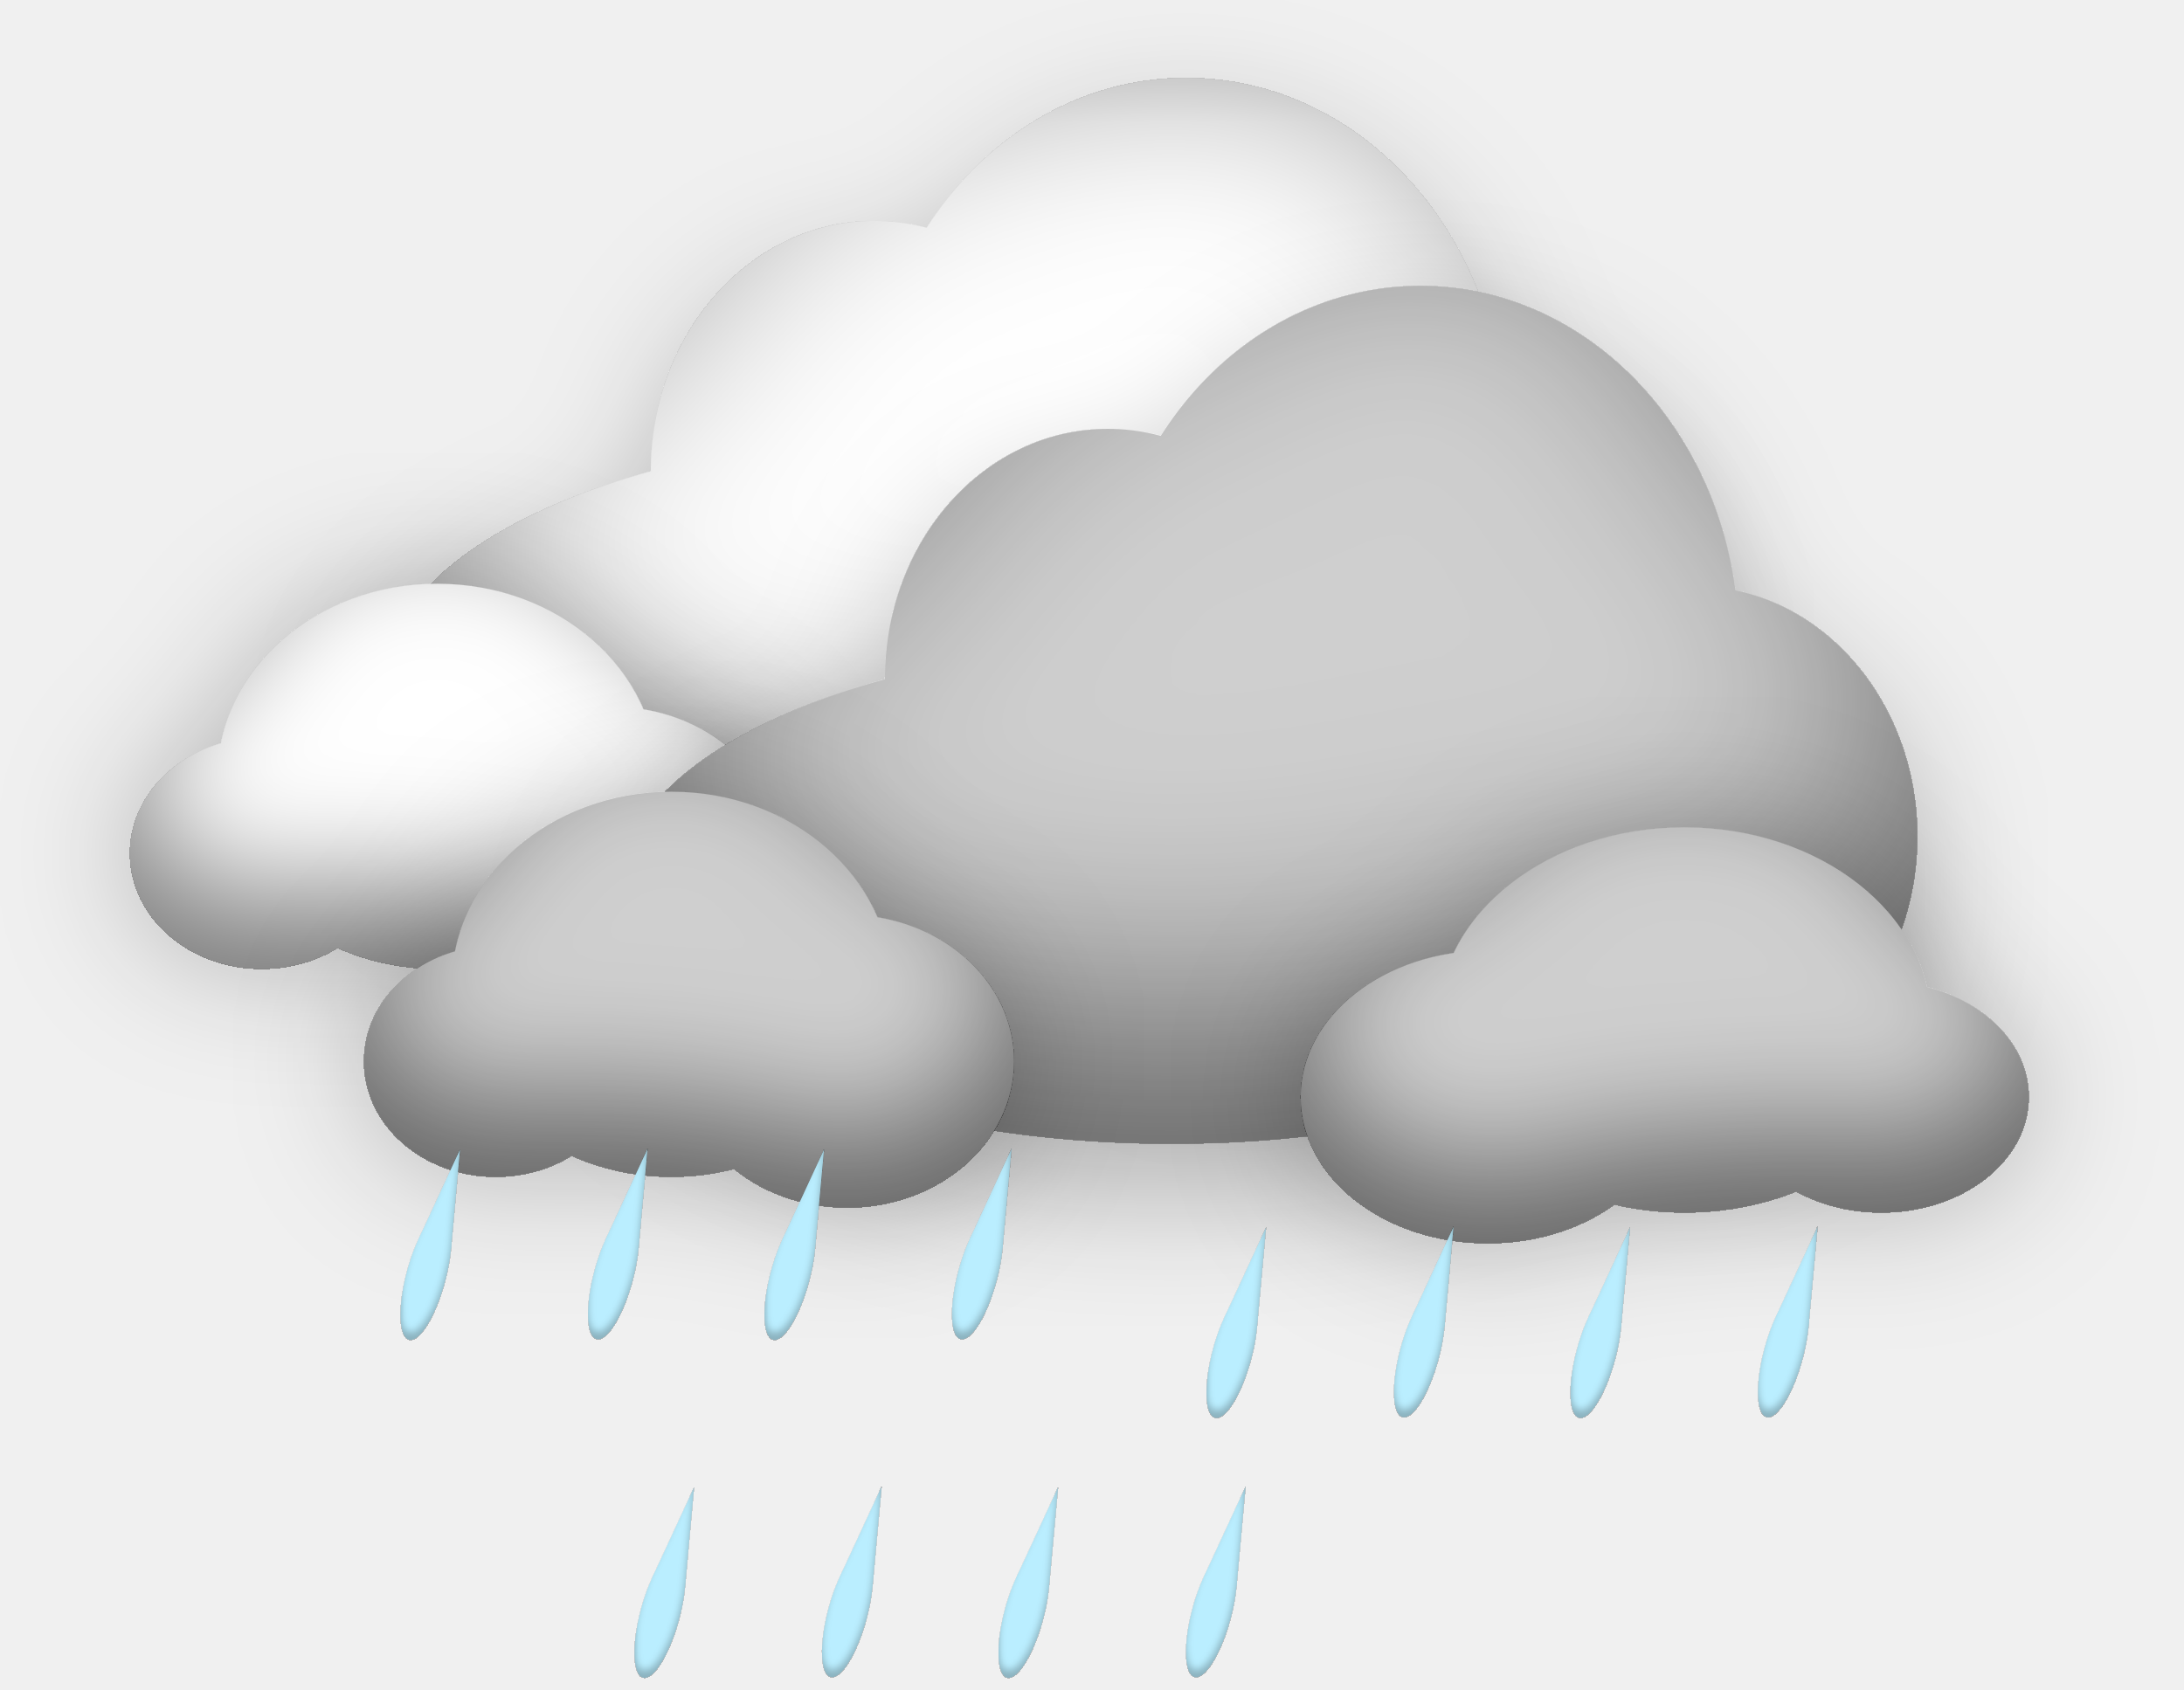
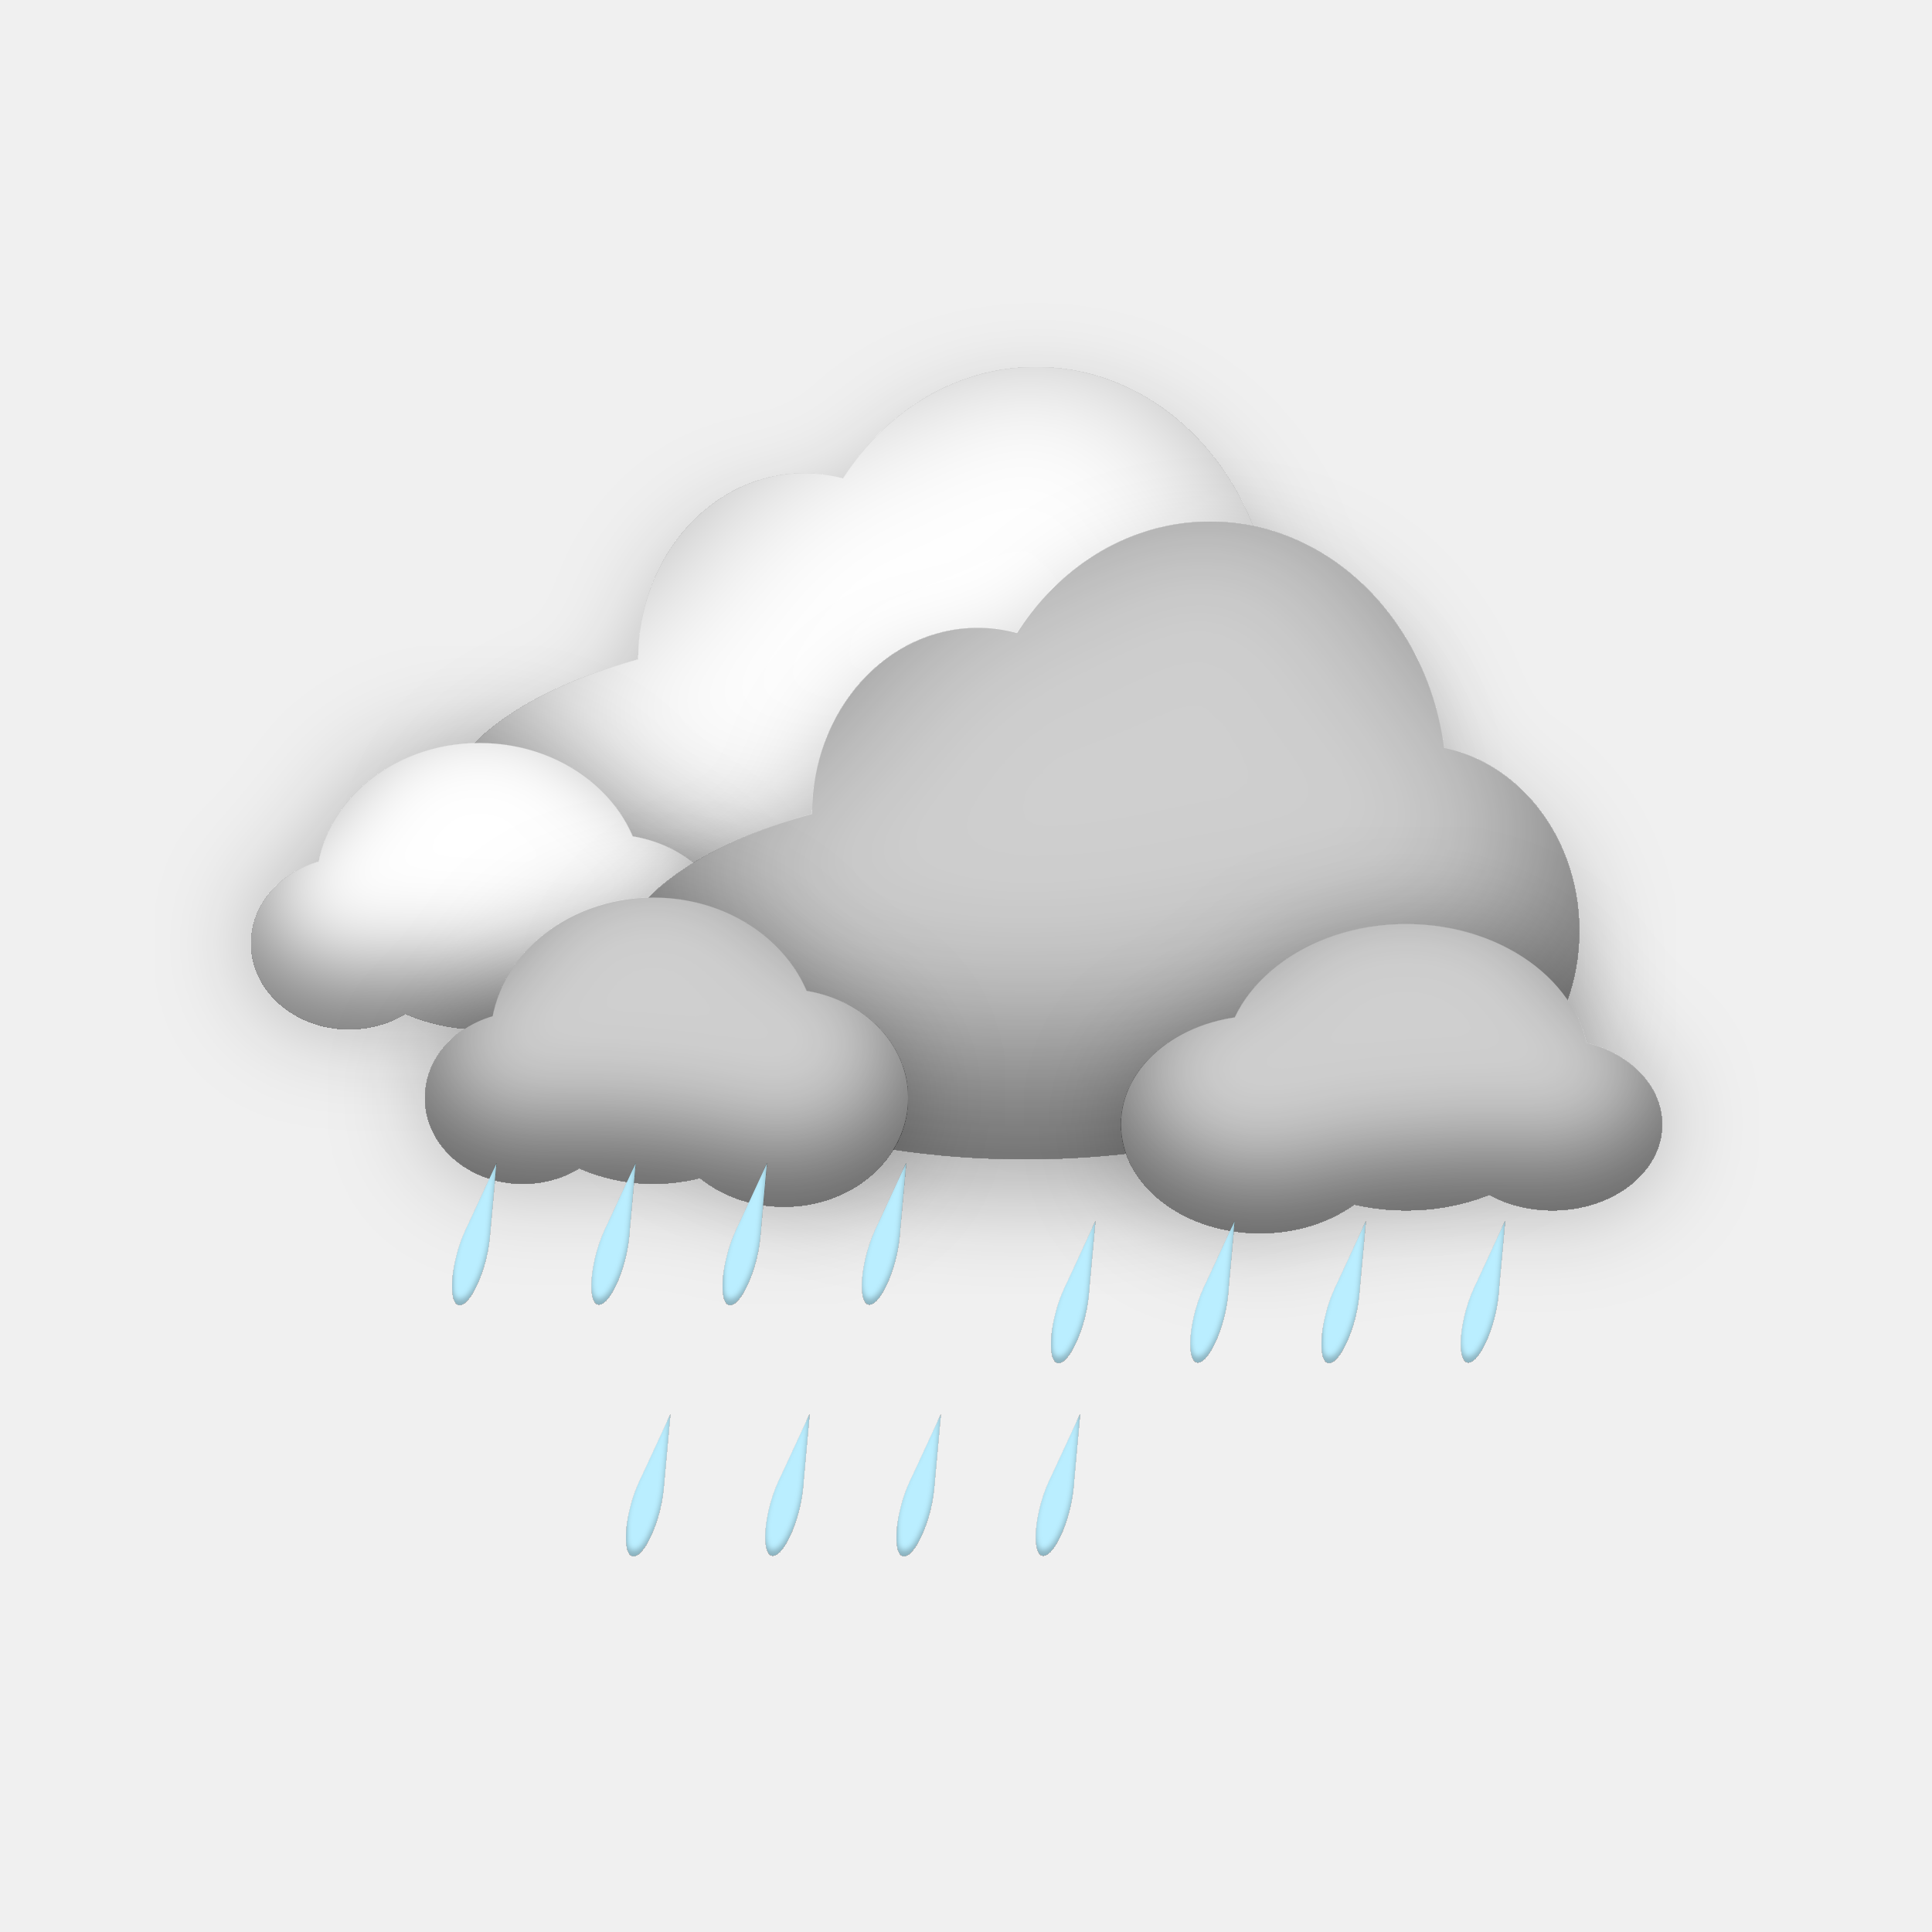
- <svg xmlns="http://www.w3.org/2000/svg" width="84" height="65" viewBox="0 0 84 65" fill="none">
+ <svg xmlns="http://www.w3.org/2000/svg" width="100" height="100" viewBox="0 0 100 100" fill="none">
  <g filter="url(#filter0_di_207_735)">
-     <path d="M57.879 16.75C57.879 24.344 52.393 30.5 45.624 30.5C38.856 30.5 33.37 24.344 33.37 16.75C33.37 9.156 38.856 3 45.624 3C52.393 3 57.879 9.156 57.879 16.75Z" fill="white" />
-     <path d="M64.742 24.175C64.742 29.491 60.901 33.8 56.164 33.8C51.426 33.8 47.585 29.491 47.585 24.175C47.585 18.859 51.426 14.55 56.164 14.55C60.901 14.55 64.742 18.859 64.742 24.175Z" fill="white" />
-     <path d="M42.193 18.125C42.193 23.441 38.352 27.75 33.615 27.75C28.877 27.75 25.036 23.441 25.036 18.125C25.036 12.809 28.877 8.5 33.615 8.5C38.352 8.5 42.193 12.809 42.193 18.125Z" fill="white" />
-     <path d="M57.389 26.375C57.389 31.691 47.842 36 36.066 36C24.289 36 14.742 31.691 14.742 26.375C14.742 21.059 24.289 16.75 36.066 16.75C47.842 16.75 57.389 21.059 57.389 26.375Z" fill="white" />
+     <path d="M65.879 32.75C65.879 40.344 60.393 46.5 53.624 46.5C46.856 46.5 41.37 40.344 41.37 32.75C41.37 25.156 46.856 19 53.624 19C60.393 19 65.879 25.156 65.879 32.75Z" fill="white" />
+     <path d="M72.742 40.175C72.742 45.491 68.901 49.8 64.164 49.8C59.426 49.8 55.585 45.491 55.585 40.175C55.585 34.859 59.426 30.55 64.164 30.55C68.901 30.55 72.742 34.859 72.742 40.175Z" fill="white" />
+     <path d="M50.193 34.125C50.193 39.441 46.352 43.75 41.615 43.75C36.877 43.75 33.036 39.441 33.036 34.125C33.036 28.809 36.877 24.5 41.615 24.5C46.352 24.5 50.193 28.809 50.193 34.125Z" fill="white" />
+     <path d="M65.389 42.375C65.389 47.691 55.842 52 44.066 52C32.289 52 22.742 47.691 22.742 42.375C22.742 37.059 32.289 32.75 44.066 32.75C55.842 32.75 65.389 37.059 65.389 42.375Z" fill="white" />
  </g>
  <g filter="url(#filter1_di_207_735)">
-     <path d="M30 32.829C30 35.938 27.126 38.459 23.581 38.459C20.036 38.459 17.162 35.938 17.162 32.829C17.162 29.72 20.036 27.199 23.581 27.199C27.126 27.199 30 29.72 30 32.829Z" fill="white" />
-     <path d="M15.135 32.829C15.135 35.283 12.866 37.273 10.068 37.273C7.269 37.273 5 35.283 5 32.829C5 30.374 7.269 28.384 10.068 28.384C12.866 28.384 15.135 30.374 15.135 32.829Z" fill="white" />
-     <path d="M25.27 29.866C25.27 33.957 21.489 37.273 16.824 37.273C12.16 37.273 8.378 33.957 8.378 29.866C8.378 25.775 12.16 22.459 16.824 22.459C21.489 22.459 25.27 25.775 25.27 29.866Z" fill="white" />
+     <path d="M38 48.829C38 51.938 35.126 54.459 31.581 54.459C28.036 54.459 25.162 51.938 25.162 48.829C25.162 45.72 28.036 43.199 31.581 43.199C35.126 43.199 38 45.72 38 48.829Z" fill="white" />
+     <path d="M23.135 48.829C23.135 51.283 20.866 53.273 18.068 53.273C15.269 53.273 13 51.283 13 48.829C13 46.374 15.269 44.384 18.068 44.384C20.866 44.384 23.135 46.374 23.135 48.829Z" fill="white" />
+     <path d="M33.27 45.866C33.27 49.957 29.489 53.273 24.824 53.273C20.16 53.273 16.378 49.957 16.378 45.866C16.378 41.775 20.16 38.459 24.824 38.459C29.489 38.459 33.27 41.775 33.27 45.866Z" fill="white" />
  </g>
  <g filter="url(#filter2_di_207_735)">
-     <path d="M41.028 34.202C41.028 37.311 44.247 39.831 48.218 39.831C52.188 39.831 55.407 37.311 55.407 34.202C55.407 31.093 52.188 28.572 48.218 28.572C44.247 28.572 41.028 31.093 41.028 34.202Z" fill="white" />
-     <path d="M57.677 34.202C57.677 36.657 60.218 38.646 63.353 38.646C66.487 38.646 69.028 36.657 69.028 34.202C69.028 31.747 66.487 29.758 63.353 29.758C60.218 29.758 57.677 31.747 57.677 34.202Z" fill="white" />
-     <path d="M46.326 31.239C46.326 35.33 50.561 38.646 55.785 38.646C61.009 38.646 65.245 35.33 65.245 31.239C65.245 27.148 61.009 23.831 55.785 23.831C50.561 23.831 46.326 27.148 46.326 31.239Z" fill="white" />
+     <path d="M49.028 50.202C49.028 53.311 52.247 55.831 56.218 55.831C60.188 55.831 63.407 53.311 63.407 50.202C63.407 47.093 60.188 44.572 56.218 44.572C52.247 44.572 49.028 47.093 49.028 50.202Z" fill="white" />
+     <path d="M65.677 50.202C65.677 52.657 68.218 54.646 71.353 54.646C74.487 54.646 77.028 52.657 77.028 50.202C77.028 47.747 74.487 45.758 71.353 45.758C68.218 45.758 65.677 47.747 65.677 50.202Z" fill="white" />
+     <path d="M54.326 47.239C54.326 51.33 58.561 54.646 63.785 54.646C69.009 54.646 73.245 51.33 73.245 47.239C73.245 43.148 69.009 39.831 63.785 39.831C58.561 39.831 54.326 43.148 54.326 47.239Z" fill="white" />
  </g>
  <g filter="url(#filter3_di_207_735)">
-     <path d="M66.879 24.75C66.879 32.344 61.393 38.5 54.624 38.5C47.856 38.5 42.37 32.344 42.37 24.75C42.37 17.156 47.856 11 54.624 11C61.393 11 66.879 17.156 66.879 24.75Z" fill="#CFCFCF" />
-     <path d="M73.742 32.175C73.742 37.491 69.901 41.8 65.164 41.8C60.426 41.8 56.585 37.491 56.585 32.175C56.585 26.859 60.426 22.55 65.164 22.55C69.901 22.55 73.742 26.859 73.742 32.175Z" fill="#CFCFCF" />
-     <path d="M51.193 26.125C51.193 31.441 47.352 35.75 42.615 35.75C37.877 35.75 34.036 31.441 34.036 26.125C34.036 20.809 37.877 16.5 42.615 16.5C47.352 16.5 51.193 20.809 51.193 26.125Z" fill="#CFCFCF" />
-     <path d="M66.389 34.375C66.389 39.691 56.842 44 45.066 44C33.289 44 23.742 39.691 23.742 34.375C23.742 29.059 33.289 24.75 45.066 24.75C56.842 24.75 66.389 29.059 66.389 34.375Z" fill="#CFCFCF" />
+     <path d="M74.879 40.75C74.879 48.344 69.393 54.5 62.624 54.5C55.856 54.5 50.37 48.344 50.37 40.75C50.37 33.156 55.856 27 62.624 27C69.393 27 74.879 33.156 74.879 40.75Z" fill="#CFCFCF" />
+     <path d="M81.742 48.175C81.742 53.491 77.901 57.8 73.164 57.8C68.426 57.8 64.585 53.491 64.585 48.175C64.585 42.859 68.426 38.55 73.164 38.55C77.901 38.55 81.742 42.859 81.742 48.175Z" fill="#CFCFCF" />
+     <path d="M59.193 42.125C59.193 47.441 55.352 51.75 50.615 51.75C45.877 51.75 42.036 47.441 42.036 42.125C42.036 36.809 45.877 32.5 50.615 32.5C55.352 32.5 59.193 36.809 59.193 42.125Z" fill="#CFCFCF" />
+     <path d="M74.389 50.375C74.389 55.691 64.842 60 53.066 60C41.289 60 31.742 55.691 31.742 50.375C31.742 45.059 41.289 40.75 53.066 40.75C64.842 40.75 74.389 45.059 74.389 50.375Z" fill="#CFCFCF" />
  </g>
  <g filter="url(#filter4_di_207_735)">
-     <path d="M39 40.829C39 43.938 36.126 46.459 32.581 46.459C29.036 46.459 26.162 43.938 26.162 40.829C26.162 37.72 29.036 35.199 32.581 35.199C36.126 35.199 39 37.72 39 40.829Z" fill="#CFCFCF" />
-     <path d="M24.135 40.829C24.135 43.283 21.866 45.273 19.068 45.273C16.269 45.273 14 43.283 14 40.829C14 38.374 16.269 36.384 19.068 36.384C21.866 36.384 24.135 38.374 24.135 40.829Z" fill="#CFCFCF" />
-     <path d="M34.27 37.866C34.27 41.957 30.489 45.273 25.824 45.273C21.16 45.273 17.378 41.957 17.378 37.866C17.378 33.775 21.16 30.459 25.824 30.459C30.489 30.459 34.27 33.775 34.27 37.866Z" fill="#CFCFCF" />
+     <path d="M47 56.829C47 59.938 44.126 62.459 40.581 62.459C37.036 62.459 34.162 59.938 34.162 56.829C34.162 53.72 37.036 51.199 40.581 51.199C44.126 51.199 47 53.72 47 56.829Z" fill="#CFCFCF" />
+     <path d="M32.135 56.829C32.135 59.283 29.866 61.273 27.068 61.273C24.269 61.273 22 59.283 22 56.829C22 54.374 24.269 52.384 27.068 52.384C29.866 52.384 32.135 54.374 32.135 56.829Z" fill="#CFCFCF" />
+     <path d="M42.27 53.866C42.27 57.957 38.489 61.273 33.824 61.273C29.16 61.273 25.378 57.957 25.378 53.866C25.378 49.775 29.16 46.459 33.824 46.459C38.489 46.459 42.27 49.775 42.27 53.866Z" fill="#CFCFCF" />
  </g>
  <g filter="url(#filter5_di_207_735)">
-     <path d="M50.028 42.202C50.028 45.311 53.247 47.831 57.218 47.831C61.188 47.831 64.407 45.311 64.407 42.202C64.407 39.093 61.188 36.572 57.218 36.572C53.247 36.572 50.028 39.093 50.028 42.202Z" fill="#CFCFCF" />
-     <path d="M66.677 42.202C66.677 44.657 69.218 46.646 72.353 46.646C75.487 46.646 78.028 44.657 78.028 42.202C78.028 39.747 75.487 37.758 72.353 37.758C69.218 37.758 66.677 39.747 66.677 42.202Z" fill="#CFCFCF" />
-     <path d="M55.326 39.239C55.326 43.33 59.561 46.646 64.785 46.646C70.009 46.646 74.245 43.33 74.245 39.239C74.245 35.148 70.009 31.831 64.785 31.831C59.561 31.831 55.326 35.148 55.326 39.239Z" fill="#CFCFCF" />
+     <path d="M58.028 58.202C58.028 61.311 61.247 63.831 65.218 63.831C69.188 63.831 72.407 61.311 72.407 58.202C72.407 55.093 69.188 52.572 65.218 52.572C61.247 52.572 58.028 55.093 58.028 58.202Z" fill="#CFCFCF" />
+     <path d="M74.677 58.202C74.677 60.657 77.218 62.646 80.353 62.646C83.487 62.646 86.028 60.657 86.028 58.202C86.028 55.747 83.487 53.758 80.353 53.758C77.218 53.758 74.677 55.747 74.677 58.202Z" fill="#CFCFCF" />
+     <path d="M63.326 55.239C63.326 59.33 67.561 62.646 72.785 62.646C78.009 62.646 82.245 59.33 82.245 55.239C82.245 51.148 78.009 47.831 72.785 47.831C67.561 47.831 63.326 51.148 63.326 55.239Z" fill="#CFCFCF" />
  </g>
  <g filter="url(#filter6_i_207_735)">
-     <path d="M17.694 44.222L17.347 48.051L16.079 47.711L17.694 44.222Z" fill="#BAEEFF" />
-     <ellipse cx="16.386" cy="49.101" rx="0.758" ry="2.526" transform="rotate(15 16.3858 49.1006)" fill="#BAEEFF" />
-     <path d="M24.906 44.196L24.559 48.025L23.291 47.686L24.906 44.196Z" fill="#BAEEFF" />
-     <ellipse cx="23.598" cy="49.075" rx="0.758" ry="2.526" transform="rotate(15 23.5977 49.075)" fill="#BAEEFF" />
+     <path d="M25.694 60.222L25.347 64.051L24.079 63.711L25.694 60.222Z" fill="#BAEEFF" />
+     <ellipse cx="24.386" cy="65.101" rx="0.758" ry="2.526" transform="rotate(15 24.3858 65.1006)" fill="#BAEEFF" />
+     <path d="M32.906 60.196L32.559 64.025L31.291 63.686L32.906 60.196Z" fill="#BAEEFF" />
+     <ellipse cx="31.598" cy="65.075" rx="0.758" ry="2.526" transform="rotate(15 31.5977 65.075)" fill="#BAEEFF" />
  </g>
  <g filter="url(#filter7_i_207_735)">
-     <path d="M31.694 44.222L31.347 48.051L30.079 47.711L31.694 44.222Z" fill="#BAEEFF" />
-     <ellipse cx="30.386" cy="49.101" rx="0.758" ry="2.526" transform="rotate(15 30.3858 49.1006)" fill="#BAEEFF" />
-     <path d="M38.906 44.196L38.559 48.025L37.291 47.686L38.906 44.196Z" fill="#BAEEFF" />
-     <ellipse cx="37.598" cy="49.075" rx="0.758" ry="2.526" transform="rotate(15 37.5977 49.075)" fill="#BAEEFF" />
+     <path d="M39.694 60.222L39.347 64.051L38.08 63.711L39.694 60.222Z" fill="#BAEEFF" />
+     <ellipse cx="38.386" cy="65.101" rx="0.758" ry="2.526" transform="rotate(15 38.3858 65.1006)" fill="#BAEEFF" />
+     <path d="M46.906 60.196L46.559 64.025L45.291 63.686L46.906 60.196Z" fill="#BAEEFF" />
+     <ellipse cx="45.598" cy="65.075" rx="0.758" ry="2.526" transform="rotate(15 45.5977 65.075)" fill="#BAEEFF" />
  </g>
  <g filter="url(#filter8_i_207_735)">
-     <path d="M48.694 47.222L48.347 51.051L47.08 50.711L48.694 47.222Z" fill="#BAEEFF" />
-     <ellipse cx="47.386" cy="52.101" rx="0.758" ry="2.526" transform="rotate(15 47.3858 52.1006)" fill="#BAEEFF" />
-     <path d="M55.906 47.196L55.559 51.025L54.291 50.686L55.906 47.196Z" fill="#BAEEFF" />
-     <ellipse cx="54.598" cy="52.075" rx="0.758" ry="2.526" transform="rotate(15 54.5977 52.075)" fill="#BAEEFF" />
+     <path d="M56.694 63.222L56.347 67.051L55.08 66.711L56.694 63.222Z" fill="#BAEEFF" />
+     <ellipse cx="55.386" cy="68.101" rx="0.758" ry="2.526" transform="rotate(15 55.3858 68.1006)" fill="#BAEEFF" />
+     <path d="M63.906 63.196L63.559 67.025L62.291 66.686L63.906 63.196Z" fill="#BAEEFF" />
+     <ellipse cx="62.598" cy="68.075" rx="0.758" ry="2.526" transform="rotate(15 62.5977 68.075)" fill="#BAEEFF" />
  </g>
  <g filter="url(#filter9_i_207_735)">
-     <path d="M62.694 47.222L62.347 51.051L61.08 50.711L62.694 47.222Z" fill="#BAEEFF" />
-     <ellipse cx="61.386" cy="52.101" rx="0.758" ry="2.526" transform="rotate(15 61.3858 52.1006)" fill="#BAEEFF" />
-     <path d="M69.906 47.196L69.559 51.025L68.291 50.686L69.906 47.196Z" fill="#BAEEFF" />
-     <ellipse cx="68.598" cy="52.075" rx="0.758" ry="2.526" transform="rotate(15 68.5977 52.075)" fill="#BAEEFF" />
+     <path d="M70.694 63.222L70.347 67.051L69.079 66.711L70.694 63.222Z" fill="#BAEEFF" />
+     <ellipse cx="69.386" cy="68.101" rx="0.758" ry="2.526" transform="rotate(15 69.3858 68.1006)" fill="#BAEEFF" />
+     <path d="M77.906 63.196L77.559 67.025L76.291 66.686L77.906 63.196Z" fill="#BAEEFF" />
+     <ellipse cx="76.598" cy="68.075" rx="0.758" ry="2.526" transform="rotate(15 76.5977 68.075)" fill="#BAEEFF" />
  </g>
  <g filter="url(#filter10_i_207_735)">
-     <path d="M26.694 57.222L26.347 61.051L25.079 60.711L26.694 57.222Z" fill="#BAEEFF" />
-     <ellipse cx="25.386" cy="62.101" rx="0.758" ry="2.526" transform="rotate(15 25.3858 62.1006)" fill="#BAEEFF" />
-     <path d="M33.906 57.196L33.559 61.025L32.291 60.686L33.906 57.196Z" fill="#BAEEFF" />
-     <ellipse cx="32.598" cy="62.075" rx="0.758" ry="2.526" transform="rotate(15 32.5977 62.075)" fill="#BAEEFF" />
+     <path d="M34.694 73.222L34.347 77.051L33.08 76.711L34.694 73.222Z" fill="#BAEEFF" />
+     <ellipse cx="33.386" cy="78.101" rx="0.758" ry="2.526" transform="rotate(15 33.3858 78.1006)" fill="#BAEEFF" />
+     <path d="M41.906 73.196L41.559 77.025L40.291 76.686L41.906 73.196Z" fill="#BAEEFF" />
+     <ellipse cx="40.598" cy="78.075" rx="0.758" ry="2.526" transform="rotate(15 40.5977 78.075)" fill="#BAEEFF" />
  </g>
  <g filter="url(#filter11_i_207_735)">
-     <path d="M40.694 57.222L40.347 61.051L39.08 60.711L40.694 57.222Z" fill="#BAEEFF" />
-     <ellipse cx="39.386" cy="62.101" rx="0.758" ry="2.526" transform="rotate(15 39.3858 62.1006)" fill="#BAEEFF" />
-     <path d="M47.906 57.196L47.559 61.025L46.291 60.686L47.906 57.196Z" fill="#BAEEFF" />
-     <ellipse cx="46.598" cy="62.075" rx="0.758" ry="2.526" transform="rotate(15 46.5977 62.075)" fill="#BAEEFF" />
+     <path d="M48.694 73.222L48.347 77.051L47.08 76.711L48.694 73.222Z" fill="#BAEEFF" />
+     <ellipse cx="47.386" cy="78.101" rx="0.758" ry="2.526" transform="rotate(15 47.3858 78.1006)" fill="#BAEEFF" />
+     <path d="M55.906 73.196L55.559 77.025L54.291 76.686L55.906 73.196Z" fill="#BAEEFF" />
+     <ellipse cx="54.598" cy="78.075" rx="0.758" ry="2.526" transform="rotate(15 54.5977 78.075)" fill="#BAEEFF" />
  </g>
  <defs>
-     <filter id="filter0_di_207_735" x="9.742" y="-2" width="60" height="45" filterUnits="userSpaceOnUse" color-interpolation-filters="sRGB">
+     <filter id="filter0_di_207_735" x="17.742" y="14" width="60" height="45" filterUnits="userSpaceOnUse" color-interpolation-filters="sRGB">
      <feFlood flood-opacity="0" result="BackgroundImageFix" />
      <feColorMatrix in="SourceAlpha" type="matrix" values="0 0 0 0 0 0 0 0 0 0 0 0 0 0 0 0 0 0 127 0" result="hardAlpha" />
      <feOffset dy="2" />
      <feGaussianBlur stdDeviation="2.5" />
      <feComposite in2="hardAlpha" operator="out" />
      <feColorMatrix type="matrix" values="0 0 0 0 0 0 0 0 0 0 0 0 0 0 0 0 0 0 0.25 0" />
      <feBlend mode="normal" in2="BackgroundImageFix" result="effect1_dropShadow_207_735" />
      <feBlend mode="normal" in="SourceGraphic" in2="effect1_dropShadow_207_735" result="shape" />
      <feColorMatrix in="SourceAlpha" type="matrix" values="0 0 0 0 0 0 0 0 0 0 0 0 0 0 0 0 0 0 127 0" result="hardAlpha" />
      <feOffset dy="-5" />
      <feGaussianBlur stdDeviation="5" />
      <feComposite in2="hardAlpha" operator="arithmetic" k2="-1" k3="1" />
      <feColorMatrix type="matrix" values="0 0 0 0 0 0 0 0 0 0 0 0 0 0 0 0 0 0 0.5 0" />
      <feBlend mode="normal" in2="shape" result="effect2_innerShadow_207_735" />
    </filter>
-     <filter id="filter1_di_207_735" x="0" y="17.459" width="35" height="26" filterUnits="userSpaceOnUse" color-interpolation-filters="sRGB">
-       <feFlood flood-opacity="0" result="BackgroundImageFix" />
-       <feColorMatrix in="SourceAlpha" type="matrix" values="0 0 0 0 0 0 0 0 0 0 0 0 0 0 0 0 0 0 127 0" result="hardAlpha" />
-       <feOffset />
-       <feGaussianBlur stdDeviation="2.5" />
-       <feComposite in2="hardAlpha" operator="out" />
-       <feColorMatrix type="matrix" values="0 0 0 0 0 0 0 0 0 0 0 0 0 0 0 0 0 0 0.25 0" />
-       <feBlend mode="normal" in2="BackgroundImageFix" result="effect1_dropShadow_207_735" />
-       <feBlend mode="normal" in="SourceGraphic" in2="effect1_dropShadow_207_735" result="shape" />
-       <feColorMatrix in="SourceAlpha" type="matrix" values="0 0 0 0 0 0 0 0 0 0 0 0 0 0 0 0 0 0 127 0" result="hardAlpha" />
-       <feOffset dy="-2.75" />
-       <feGaussianBlur stdDeviation="2.5" />
-       <feComposite in2="hardAlpha" operator="arithmetic" k2="-1" k3="1" />
-       <feColorMatrix type="matrix" values="0 0 0 0 0 0 0 0 0 0 0 0 0 0 0 0 0 0 0.5 0" />
-       <feBlend mode="normal" in2="shape" result="effect2_innerShadow_207_735" />
-     </filter>
-     <filter id="filter2_di_207_735" x="36.028" y="18.831" width="38" height="26" filterUnits="userSpaceOnUse" color-interpolation-filters="sRGB">
-       <feFlood flood-opacity="0" result="BackgroundImageFix" />
-       <feColorMatrix in="SourceAlpha" type="matrix" values="0 0 0 0 0 0 0 0 0 0 0 0 0 0 0 0 0 0 127 0" result="hardAlpha" />
-       <feOffset />
-       <feGaussianBlur stdDeviation="2.5" />
-       <feComposite in2="hardAlpha" operator="out" />
-       <feColorMatrix type="matrix" values="0 0 0 0 0 0 0 0 0 0 0 0 0 0 0 0 0 0 0.25 0" />
-       <feBlend mode="normal" in2="BackgroundImageFix" result="effect1_dropShadow_207_735" />
-       <feBlend mode="normal" in="SourceGraphic" in2="effect1_dropShadow_207_735" result="shape" />
-       <feColorMatrix in="SourceAlpha" type="matrix" values="0 0 0 0 0 0 0 0 0 0 0 0 0 0 0 0 0 0 127 0" result="hardAlpha" />
-       <feOffset dy="-2.75" />
-       <feGaussianBlur stdDeviation="2.5" />
-       <feComposite in2="hardAlpha" operator="arithmetic" k2="-1" k3="1" />
-       <feColorMatrix type="matrix" values="0 0 0 0 0 0 0 0 0 0 0 0 0 0 0 0 0 0 0.5 0" />
-       <feBlend mode="normal" in2="shape" result="effect2_innerShadow_207_735" />
-     </filter>
-     <filter id="filter3_di_207_735" x="18.742" y="6" width="60" height="45" filterUnits="userSpaceOnUse" color-interpolation-filters="sRGB">
+     <filter id="filter1_di_207_735" x="8" y="33.459" width="35" height="26" filterUnits="userSpaceOnUse" color-interpolation-filters="sRGB">
+       <feFlood flood-opacity="0" result="BackgroundImageFix" />
+       <feColorMatrix in="SourceAlpha" type="matrix" values="0 0 0 0 0 0 0 0 0 0 0 0 0 0 0 0 0 0 127 0" result="hardAlpha" />
+       <feOffset />
+       <feGaussianBlur stdDeviation="2.5" />
+       <feComposite in2="hardAlpha" operator="out" />
+       <feColorMatrix type="matrix" values="0 0 0 0 0 0 0 0 0 0 0 0 0 0 0 0 0 0 0.25 0" />
+       <feBlend mode="normal" in2="BackgroundImageFix" result="effect1_dropShadow_207_735" />
+       <feBlend mode="normal" in="SourceGraphic" in2="effect1_dropShadow_207_735" result="shape" />
+       <feColorMatrix in="SourceAlpha" type="matrix" values="0 0 0 0 0 0 0 0 0 0 0 0 0 0 0 0 0 0 127 0" result="hardAlpha" />
+       <feOffset dy="-2.75" />
+       <feGaussianBlur stdDeviation="2.5" />
+       <feComposite in2="hardAlpha" operator="arithmetic" k2="-1" k3="1" />
+       <feColorMatrix type="matrix" values="0 0 0 0 0 0 0 0 0 0 0 0 0 0 0 0 0 0 0.5 0" />
+       <feBlend mode="normal" in2="shape" result="effect2_innerShadow_207_735" />
+     </filter>
+     <filter id="filter2_di_207_735" x="44.028" y="34.831" width="38" height="26" filterUnits="userSpaceOnUse" color-interpolation-filters="sRGB">
+       <feFlood flood-opacity="0" result="BackgroundImageFix" />
+       <feColorMatrix in="SourceAlpha" type="matrix" values="0 0 0 0 0 0 0 0 0 0 0 0 0 0 0 0 0 0 127 0" result="hardAlpha" />
+       <feOffset />
+       <feGaussianBlur stdDeviation="2.5" />
+       <feComposite in2="hardAlpha" operator="out" />
+       <feColorMatrix type="matrix" values="0 0 0 0 0 0 0 0 0 0 0 0 0 0 0 0 0 0 0.25 0" />
+       <feBlend mode="normal" in2="BackgroundImageFix" result="effect1_dropShadow_207_735" />
+       <feBlend mode="normal" in="SourceGraphic" in2="effect1_dropShadow_207_735" result="shape" />
+       <feColorMatrix in="SourceAlpha" type="matrix" values="0 0 0 0 0 0 0 0 0 0 0 0 0 0 0 0 0 0 127 0" result="hardAlpha" />
+       <feOffset dy="-2.75" />
+       <feGaussianBlur stdDeviation="2.5" />
+       <feComposite in2="hardAlpha" operator="arithmetic" k2="-1" k3="1" />
+       <feColorMatrix type="matrix" values="0 0 0 0 0 0 0 0 0 0 0 0 0 0 0 0 0 0 0.5 0" />
+       <feBlend mode="normal" in2="shape" result="effect2_innerShadow_207_735" />
+     </filter>
+     <filter id="filter3_di_207_735" x="26.742" y="22" width="60" height="45" filterUnits="userSpaceOnUse" color-interpolation-filters="sRGB">
      <feFlood flood-opacity="0" result="BackgroundImageFix" />
      <feColorMatrix in="SourceAlpha" type="matrix" values="0 0 0 0 0 0 0 0 0 0 0 0 0 0 0 0 0 0 127 0" result="hardAlpha" />
      <feOffset dy="2" />
      <feGaussianBlur stdDeviation="2.5" />
      <feComposite in2="hardAlpha" operator="out" />
      <feColorMatrix type="matrix" values="0 0 0 0 0 0 0 0 0 0 0 0 0 0 0 0 0 0 0.25 0" />
      <feBlend mode="normal" in2="BackgroundImageFix" result="effect1_dropShadow_207_735" />
      <feBlend mode="normal" in="SourceGraphic" in2="effect1_dropShadow_207_735" result="shape" />
      <feColorMatrix in="SourceAlpha" type="matrix" values="0 0 0 0 0 0 0 0 0 0 0 0 0 0 0 0 0 0 127 0" result="hardAlpha" />
      <feOffset dy="-5" />
      <feGaussianBlur stdDeviation="5" />
      <feComposite in2="hardAlpha" operator="arithmetic" k2="-1" k3="1" />
      <feColorMatrix type="matrix" values="0 0 0 0 0 0 0 0 0 0 0 0 0 0 0 0 0 0 0.5 0" />
      <feBlend mode="normal" in2="shape" result="effect2_innerShadow_207_735" />
    </filter>
-     <filter id="filter4_di_207_735" x="9" y="25.459" width="35" height="26" filterUnits="userSpaceOnUse" color-interpolation-filters="sRGB">
-       <feFlood flood-opacity="0" result="BackgroundImageFix" />
-       <feColorMatrix in="SourceAlpha" type="matrix" values="0 0 0 0 0 0 0 0 0 0 0 0 0 0 0 0 0 0 127 0" result="hardAlpha" />
-       <feOffset />
-       <feGaussianBlur stdDeviation="2.5" />
-       <feComposite in2="hardAlpha" operator="out" />
-       <feColorMatrix type="matrix" values="0 0 0 0 0 0 0 0 0 0 0 0 0 0 0 0 0 0 0.25 0" />
-       <feBlend mode="normal" in2="BackgroundImageFix" result="effect1_dropShadow_207_735" />
-       <feBlend mode="normal" in="SourceGraphic" in2="effect1_dropShadow_207_735" result="shape" />
-       <feColorMatrix in="SourceAlpha" type="matrix" values="0 0 0 0 0 0 0 0 0 0 0 0 0 0 0 0 0 0 127 0" result="hardAlpha" />
-       <feOffset dy="-2.75" />
-       <feGaussianBlur stdDeviation="2.5" />
-       <feComposite in2="hardAlpha" operator="arithmetic" k2="-1" k3="1" />
-       <feColorMatrix type="matrix" values="0 0 0 0 0 0 0 0 0 0 0 0 0 0 0 0 0 0 0.5 0" />
-       <feBlend mode="normal" in2="shape" result="effect2_innerShadow_207_735" />
-     </filter>
-     <filter id="filter5_di_207_735" x="45.028" y="26.831" width="38" height="26" filterUnits="userSpaceOnUse" color-interpolation-filters="sRGB">
-       <feFlood flood-opacity="0" result="BackgroundImageFix" />
-       <feColorMatrix in="SourceAlpha" type="matrix" values="0 0 0 0 0 0 0 0 0 0 0 0 0 0 0 0 0 0 127 0" result="hardAlpha" />
-       <feOffset />
-       <feGaussianBlur stdDeviation="2.5" />
-       <feComposite in2="hardAlpha" operator="out" />
-       <feColorMatrix type="matrix" values="0 0 0 0 0 0 0 0 0 0 0 0 0 0 0 0 0 0 0.25 0" />
-       <feBlend mode="normal" in2="BackgroundImageFix" result="effect1_dropShadow_207_735" />
-       <feBlend mode="normal" in="SourceGraphic" in2="effect1_dropShadow_207_735" result="shape" />
-       <feColorMatrix in="SourceAlpha" type="matrix" values="0 0 0 0 0 0 0 0 0 0 0 0 0 0 0 0 0 0 127 0" result="hardAlpha" />
-       <feOffset dy="-2.75" />
-       <feGaussianBlur stdDeviation="2.5" />
-       <feComposite in2="hardAlpha" operator="arithmetic" k2="-1" k3="1" />
-       <feColorMatrix type="matrix" values="0 0 0 0 0 0 0 0 0 0 0 0 0 0 0 0 0 0 0.5 0" />
-       <feBlend mode="normal" in2="shape" result="effect2_innerShadow_207_735" />
-     </filter>
-     <filter id="filter6_i_207_735" x="15.404" y="43.896" width="9.501" height="7.652" filterUnits="userSpaceOnUse" color-interpolation-filters="sRGB">
-       <feFlood flood-opacity="0" result="BackgroundImageFix" />
-       <feBlend mode="normal" in="SourceGraphic" in2="BackgroundImageFix" result="shape" />
-       <feColorMatrix in="SourceAlpha" type="matrix" values="0 0 0 0 0 0 0 0 0 0 0 0 0 0 0 0 0 0 127 0" result="hardAlpha" />
-       <feOffset dy="-0.3" />
-       <feGaussianBlur stdDeviation="0.15" />
-       <feComposite in2="hardAlpha" operator="arithmetic" k2="-1" k3="1" />
-       <feColorMatrix type="matrix" values="0 0 0 0 0 0 0 0 0 0 0 0 0 0 0 0 0 0 0.25 0" />
-       <feBlend mode="normal" in2="shape" result="effect1_innerShadow_207_735" />
-     </filter>
-     <filter id="filter7_i_207_735" x="29.404" y="43.896" width="9.501" height="7.652" filterUnits="userSpaceOnUse" color-interpolation-filters="sRGB">
-       <feFlood flood-opacity="0" result="BackgroundImageFix" />
-       <feBlend mode="normal" in="SourceGraphic" in2="BackgroundImageFix" result="shape" />
-       <feColorMatrix in="SourceAlpha" type="matrix" values="0 0 0 0 0 0 0 0 0 0 0 0 0 0 0 0 0 0 127 0" result="hardAlpha" />
-       <feOffset dy="-0.3" />
-       <feGaussianBlur stdDeviation="0.15" />
-       <feComposite in2="hardAlpha" operator="arithmetic" k2="-1" k3="1" />
-       <feColorMatrix type="matrix" values="0 0 0 0 0 0 0 0 0 0 0 0 0 0 0 0 0 0 0.25 0" />
-       <feBlend mode="normal" in2="shape" result="effect1_innerShadow_207_735" />
-     </filter>
-     <filter id="filter8_i_207_735" x="46.404" y="46.896" width="9.501" height="7.652" filterUnits="userSpaceOnUse" color-interpolation-filters="sRGB">
-       <feFlood flood-opacity="0" result="BackgroundImageFix" />
-       <feBlend mode="normal" in="SourceGraphic" in2="BackgroundImageFix" result="shape" />
-       <feColorMatrix in="SourceAlpha" type="matrix" values="0 0 0 0 0 0 0 0 0 0 0 0 0 0 0 0 0 0 127 0" result="hardAlpha" />
-       <feOffset dy="-0.3" />
-       <feGaussianBlur stdDeviation="0.15" />
-       <feComposite in2="hardAlpha" operator="arithmetic" k2="-1" k3="1" />
-       <feColorMatrix type="matrix" values="0 0 0 0 0 0 0 0 0 0 0 0 0 0 0 0 0 0 0.25 0" />
-       <feBlend mode="normal" in2="shape" result="effect1_innerShadow_207_735" />
-     </filter>
-     <filter id="filter9_i_207_735" x="60.404" y="46.896" width="9.501" height="7.652" filterUnits="userSpaceOnUse" color-interpolation-filters="sRGB">
-       <feFlood flood-opacity="0" result="BackgroundImageFix" />
-       <feBlend mode="normal" in="SourceGraphic" in2="BackgroundImageFix" result="shape" />
-       <feColorMatrix in="SourceAlpha" type="matrix" values="0 0 0 0 0 0 0 0 0 0 0 0 0 0 0 0 0 0 127 0" result="hardAlpha" />
-       <feOffset dy="-0.3" />
-       <feGaussianBlur stdDeviation="0.15" />
-       <feComposite in2="hardAlpha" operator="arithmetic" k2="-1" k3="1" />
-       <feColorMatrix type="matrix" values="0 0 0 0 0 0 0 0 0 0 0 0 0 0 0 0 0 0 0.25 0" />
-       <feBlend mode="normal" in2="shape" result="effect1_innerShadow_207_735" />
-     </filter>
-     <filter id="filter10_i_207_735" x="24.404" y="56.896" width="9.501" height="7.652" filterUnits="userSpaceOnUse" color-interpolation-filters="sRGB">
-       <feFlood flood-opacity="0" result="BackgroundImageFix" />
-       <feBlend mode="normal" in="SourceGraphic" in2="BackgroundImageFix" result="shape" />
-       <feColorMatrix in="SourceAlpha" type="matrix" values="0 0 0 0 0 0 0 0 0 0 0 0 0 0 0 0 0 0 127 0" result="hardAlpha" />
-       <feOffset dy="-0.3" />
-       <feGaussianBlur stdDeviation="0.15" />
-       <feComposite in2="hardAlpha" operator="arithmetic" k2="-1" k3="1" />
-       <feColorMatrix type="matrix" values="0 0 0 0 0 0 0 0 0 0 0 0 0 0 0 0 0 0 0.25 0" />
-       <feBlend mode="normal" in2="shape" result="effect1_innerShadow_207_735" />
-     </filter>
-     <filter id="filter11_i_207_735" x="38.404" y="56.896" width="9.501" height="7.652" filterUnits="userSpaceOnUse" color-interpolation-filters="sRGB">
+     <filter id="filter4_di_207_735" x="17" y="41.459" width="35" height="26" filterUnits="userSpaceOnUse" color-interpolation-filters="sRGB">
+       <feFlood flood-opacity="0" result="BackgroundImageFix" />
+       <feColorMatrix in="SourceAlpha" type="matrix" values="0 0 0 0 0 0 0 0 0 0 0 0 0 0 0 0 0 0 127 0" result="hardAlpha" />
+       <feOffset />
+       <feGaussianBlur stdDeviation="2.5" />
+       <feComposite in2="hardAlpha" operator="out" />
+       <feColorMatrix type="matrix" values="0 0 0 0 0 0 0 0 0 0 0 0 0 0 0 0 0 0 0.25 0" />
+       <feBlend mode="normal" in2="BackgroundImageFix" result="effect1_dropShadow_207_735" />
+       <feBlend mode="normal" in="SourceGraphic" in2="effect1_dropShadow_207_735" result="shape" />
+       <feColorMatrix in="SourceAlpha" type="matrix" values="0 0 0 0 0 0 0 0 0 0 0 0 0 0 0 0 0 0 127 0" result="hardAlpha" />
+       <feOffset dy="-2.75" />
+       <feGaussianBlur stdDeviation="2.5" />
+       <feComposite in2="hardAlpha" operator="arithmetic" k2="-1" k3="1" />
+       <feColorMatrix type="matrix" values="0 0 0 0 0 0 0 0 0 0 0 0 0 0 0 0 0 0 0.5 0" />
+       <feBlend mode="normal" in2="shape" result="effect2_innerShadow_207_735" />
+     </filter>
+     <filter id="filter5_di_207_735" x="53.028" y="42.831" width="38" height="26" filterUnits="userSpaceOnUse" color-interpolation-filters="sRGB">
+       <feFlood flood-opacity="0" result="BackgroundImageFix" />
+       <feColorMatrix in="SourceAlpha" type="matrix" values="0 0 0 0 0 0 0 0 0 0 0 0 0 0 0 0 0 0 127 0" result="hardAlpha" />
+       <feOffset />
+       <feGaussianBlur stdDeviation="2.5" />
+       <feComposite in2="hardAlpha" operator="out" />
+       <feColorMatrix type="matrix" values="0 0 0 0 0 0 0 0 0 0 0 0 0 0 0 0 0 0 0.25 0" />
+       <feBlend mode="normal" in2="BackgroundImageFix" result="effect1_dropShadow_207_735" />
+       <feBlend mode="normal" in="SourceGraphic" in2="effect1_dropShadow_207_735" result="shape" />
+       <feColorMatrix in="SourceAlpha" type="matrix" values="0 0 0 0 0 0 0 0 0 0 0 0 0 0 0 0 0 0 127 0" result="hardAlpha" />
+       <feOffset dy="-2.75" />
+       <feGaussianBlur stdDeviation="2.5" />
+       <feComposite in2="hardAlpha" operator="arithmetic" k2="-1" k3="1" />
+       <feColorMatrix type="matrix" values="0 0 0 0 0 0 0 0 0 0 0 0 0 0 0 0 0 0 0.5 0" />
+       <feBlend mode="normal" in2="shape" result="effect2_innerShadow_207_735" />
+     </filter>
+     <filter id="filter6_i_207_735" x="23.404" y="59.896" width="9.501" height="7.652" filterUnits="userSpaceOnUse" color-interpolation-filters="sRGB">
+       <feFlood flood-opacity="0" result="BackgroundImageFix" />
+       <feBlend mode="normal" in="SourceGraphic" in2="BackgroundImageFix" result="shape" />
+       <feColorMatrix in="SourceAlpha" type="matrix" values="0 0 0 0 0 0 0 0 0 0 0 0 0 0 0 0 0 0 127 0" result="hardAlpha" />
+       <feOffset dy="-0.3" />
+       <feGaussianBlur stdDeviation="0.15" />
+       <feComposite in2="hardAlpha" operator="arithmetic" k2="-1" k3="1" />
+       <feColorMatrix type="matrix" values="0 0 0 0 0 0 0 0 0 0 0 0 0 0 0 0 0 0 0.25 0" />
+       <feBlend mode="normal" in2="shape" result="effect1_innerShadow_207_735" />
+     </filter>
+     <filter id="filter7_i_207_735" x="37.404" y="59.896" width="9.501" height="7.652" filterUnits="userSpaceOnUse" color-interpolation-filters="sRGB">
+       <feFlood flood-opacity="0" result="BackgroundImageFix" />
+       <feBlend mode="normal" in="SourceGraphic" in2="BackgroundImageFix" result="shape" />
+       <feColorMatrix in="SourceAlpha" type="matrix" values="0 0 0 0 0 0 0 0 0 0 0 0 0 0 0 0 0 0 127 0" result="hardAlpha" />
+       <feOffset dy="-0.3" />
+       <feGaussianBlur stdDeviation="0.15" />
+       <feComposite in2="hardAlpha" operator="arithmetic" k2="-1" k3="1" />
+       <feColorMatrix type="matrix" values="0 0 0 0 0 0 0 0 0 0 0 0 0 0 0 0 0 0 0.25 0" />
+       <feBlend mode="normal" in2="shape" result="effect1_innerShadow_207_735" />
+     </filter>
+     <filter id="filter8_i_207_735" x="54.404" y="62.896" width="9.501" height="7.652" filterUnits="userSpaceOnUse" color-interpolation-filters="sRGB">
+       <feFlood flood-opacity="0" result="BackgroundImageFix" />
+       <feBlend mode="normal" in="SourceGraphic" in2="BackgroundImageFix" result="shape" />
+       <feColorMatrix in="SourceAlpha" type="matrix" values="0 0 0 0 0 0 0 0 0 0 0 0 0 0 0 0 0 0 127 0" result="hardAlpha" />
+       <feOffset dy="-0.3" />
+       <feGaussianBlur stdDeviation="0.15" />
+       <feComposite in2="hardAlpha" operator="arithmetic" k2="-1" k3="1" />
+       <feColorMatrix type="matrix" values="0 0 0 0 0 0 0 0 0 0 0 0 0 0 0 0 0 0 0.25 0" />
+       <feBlend mode="normal" in2="shape" result="effect1_innerShadow_207_735" />
+     </filter>
+     <filter id="filter9_i_207_735" x="68.404" y="62.896" width="9.501" height="7.652" filterUnits="userSpaceOnUse" color-interpolation-filters="sRGB">
+       <feFlood flood-opacity="0" result="BackgroundImageFix" />
+       <feBlend mode="normal" in="SourceGraphic" in2="BackgroundImageFix" result="shape" />
+       <feColorMatrix in="SourceAlpha" type="matrix" values="0 0 0 0 0 0 0 0 0 0 0 0 0 0 0 0 0 0 127 0" result="hardAlpha" />
+       <feOffset dy="-0.3" />
+       <feGaussianBlur stdDeviation="0.15" />
+       <feComposite in2="hardAlpha" operator="arithmetic" k2="-1" k3="1" />
+       <feColorMatrix type="matrix" values="0 0 0 0 0 0 0 0 0 0 0 0 0 0 0 0 0 0 0.25 0" />
+       <feBlend mode="normal" in2="shape" result="effect1_innerShadow_207_735" />
+     </filter>
+     <filter id="filter10_i_207_735" x="32.404" y="72.896" width="9.501" height="7.652" filterUnits="userSpaceOnUse" color-interpolation-filters="sRGB">
+       <feFlood flood-opacity="0" result="BackgroundImageFix" />
+       <feBlend mode="normal" in="SourceGraphic" in2="BackgroundImageFix" result="shape" />
+       <feColorMatrix in="SourceAlpha" type="matrix" values="0 0 0 0 0 0 0 0 0 0 0 0 0 0 0 0 0 0 127 0" result="hardAlpha" />
+       <feOffset dy="-0.3" />
+       <feGaussianBlur stdDeviation="0.15" />
+       <feComposite in2="hardAlpha" operator="arithmetic" k2="-1" k3="1" />
+       <feColorMatrix type="matrix" values="0 0 0 0 0 0 0 0 0 0 0 0 0 0 0 0 0 0 0.25 0" />
+       <feBlend mode="normal" in2="shape" result="effect1_innerShadow_207_735" />
+     </filter>
+     <filter id="filter11_i_207_735" x="46.404" y="72.896" width="9.501" height="7.652" filterUnits="userSpaceOnUse" color-interpolation-filters="sRGB">
      <feFlood flood-opacity="0" result="BackgroundImageFix" />
      <feBlend mode="normal" in="SourceGraphic" in2="BackgroundImageFix" result="shape" />
      <feColorMatrix in="SourceAlpha" type="matrix" values="0 0 0 0 0 0 0 0 0 0 0 0 0 0 0 0 0 0 127 0" result="hardAlpha" />
      <feOffset dy="-0.3" />
      <feGaussianBlur stdDeviation="0.15" />
      <feComposite in2="hardAlpha" operator="arithmetic" k2="-1" k3="1" />
      <feColorMatrix type="matrix" values="0 0 0 0 0 0 0 0 0 0 0 0 0 0 0 0 0 0 0.25 0" />
      <feBlend mode="normal" in2="shape" result="effect1_innerShadow_207_735" />
    </filter>
  </defs>
</svg>
